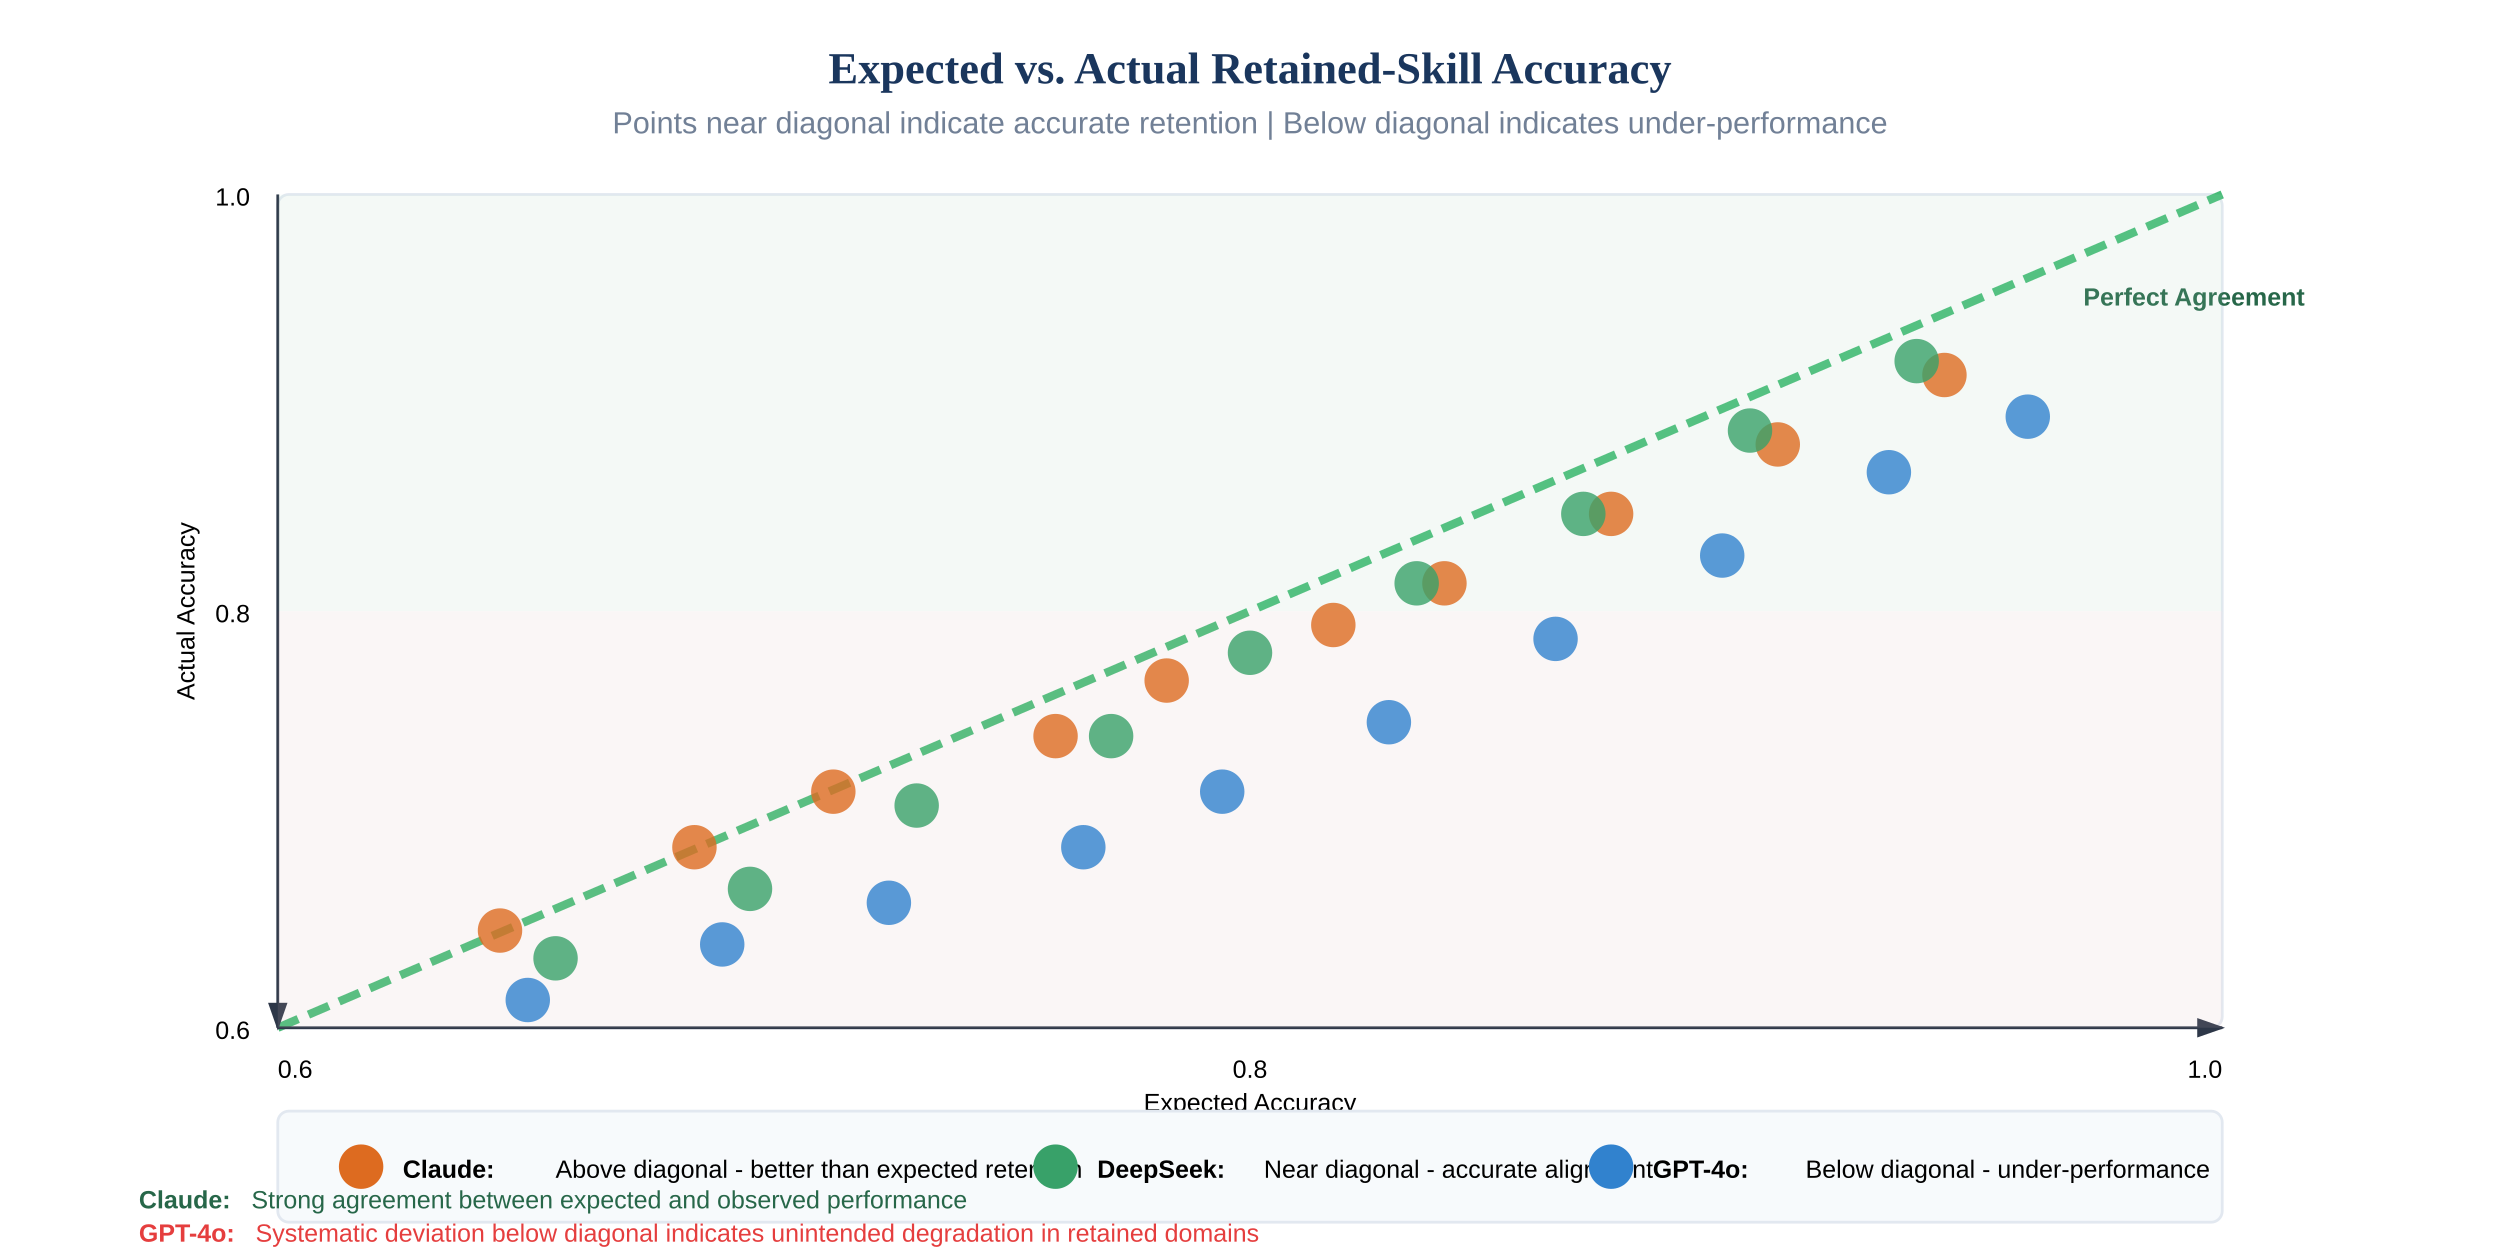
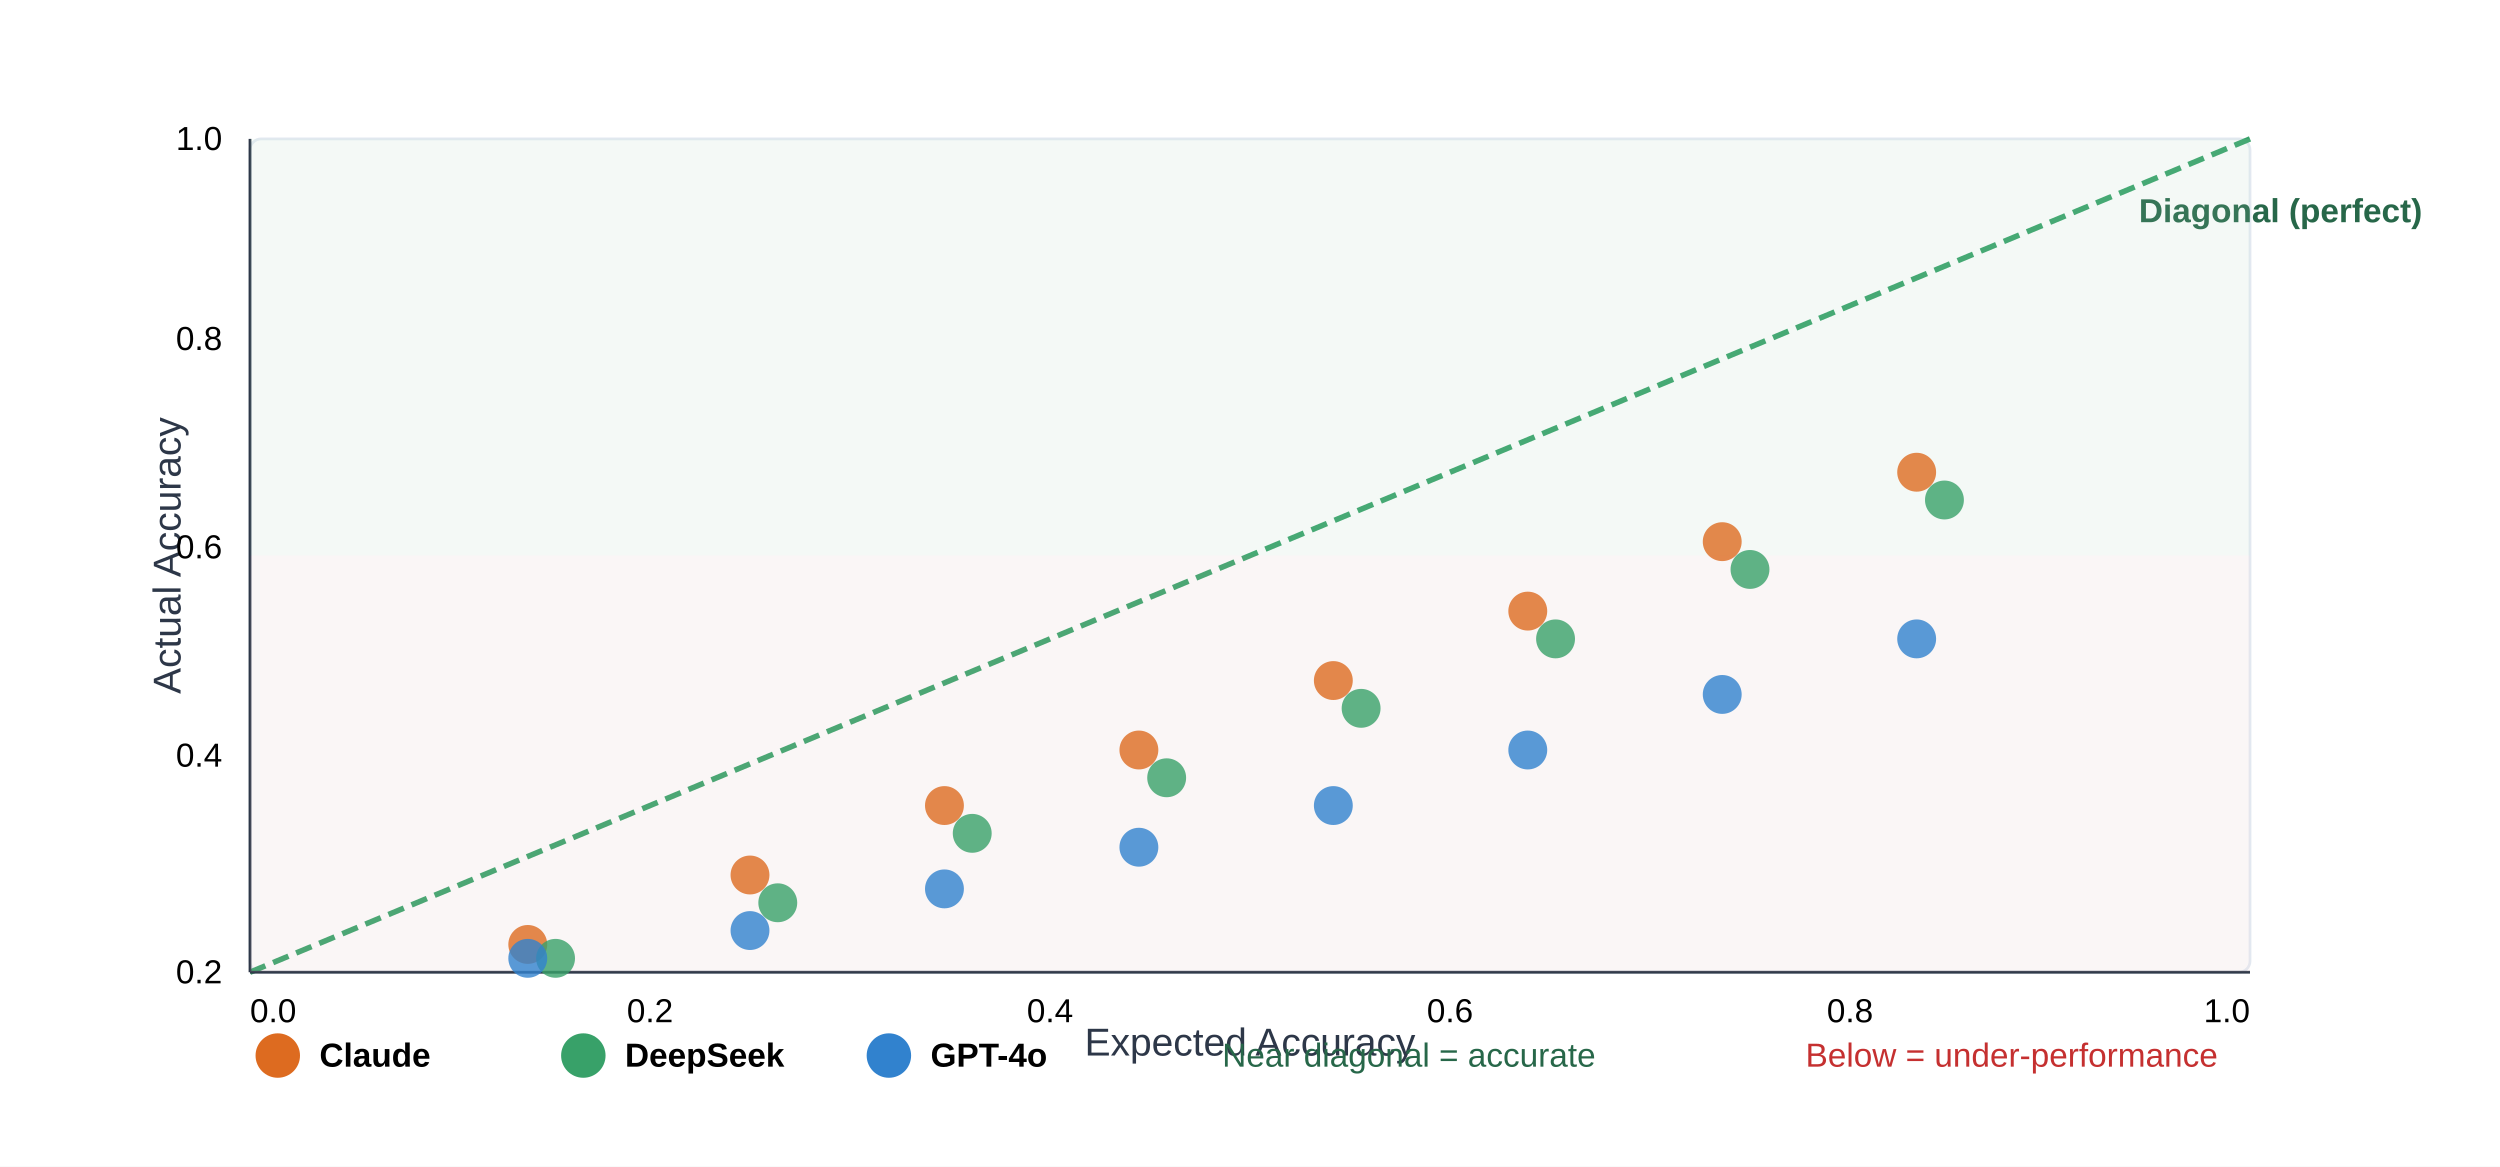
- <svg xmlns="http://www.w3.org/2000/svg" viewBox="0 0 900 450">
+ <svg xmlns="http://www.w3.org/2000/svg" viewBox="0 0 900 420">
  <defs>
    <style>
      .title { font-family: 'Times New Roman', serif; font-size: 16px; font-weight: bold; fill: #1a365d; }
-       .subtitle { font-family: 'Arial', sans-serif; font-size: 11px; fill: #718096; }
-       .label { font-family: 'Arial', sans-serif; font-size: 10px; fill: #2d3748; }
-       .small { font-family: 'Arial', sans-serif; font-size: 9px; }
+       .subtitle { font-family: 'Arial', sans-serif; font-size: 13px; fill: #718096; }
+       .label { font-family: 'Arial', sans-serif; font-size: 14px; fill: #2d3748; }
+       .small { font-family: 'Arial', sans-serif; font-size: 12px; }
      .bold { font-weight: bold; }
    </style>
    <marker id="arrowhead" markerWidth="10" markerHeight="7" refX="9" refY="3.5" orient="auto">
      <polygon points="0 0, 10 3.5, 0 7" fill="#2d3748" />
    </marker>
  </defs>
-   <rect width="900" height="450" fill="white" />
-   <text x="450" y="30" text-anchor="middle" class="title">Expected vs. Actual Retained-Skill Accuracy</text>
-   <text x="450" y="48" text-anchor="middle" class="subtitle">Points near diagonal indicate accurate retention | Below diagonal indicates under-performance</text>
-   <g transform="translate(100, 70)">
-     <rect x="0" y="0" width="700" height="300" fill="#fafafa" stroke="#e2e8f0" rx="4" />
-     <line x1="0" y1="300" x2="700" y2="0" stroke="#48bb78" stroke-width="3" stroke-dasharray="8,4" />
-     <text x="650" y="40" class="small bold" fill="#276749">Perfect Agreement</text>
-     <line x1="0" y1="0" x2="0" y2="300" stroke="#2d3748" stroke-width="1" marker-end="url(#arrowhead)" />
-     <text x="-30" y="150" transform="rotate(-90, -30, 150)" text-anchor="middle" class="small">Actual Accuracy</text>
-     <line x1="0" y1="300" x2="700" y2="300" stroke="#2d3748" stroke-width="1" marker-end="url(#arrowhead)" />
-     <text x="350" y="330" text-anchor="middle" class="small">Expected Accuracy</text>
+   <rect width="900" height="420" fill="white" />
+   <g transform="translate(90, 50)">
+     <rect x="0" y="0" width="720" height="300" fill="#fafafa" stroke="#e2e8f0" rx="4" />
+     <line x1="0" y1="300" x2="720" y2="0" stroke="#38a169" stroke-width="2" stroke-dasharray="6,3" />
+     <text x="680" y="30" class="small bold" fill="#276749">Diagonal (perfect)</text>
+     <line x1="0" y1="0" x2="0" y2="300" stroke="#2d3748" stroke-width="1" />
+     <text x="-25" y="150" transform="rotate(-90, -25, 150)" text-anchor="middle" class="label">Actual Accuracy</text>
+     <line x1="0" y1="300" x2="720" y2="300" stroke="#2d3748" stroke-width="1" />
+     <text x="360" y="330" text-anchor="middle" class="label">Expected Accuracy</text>
    <text x="-10" y="4" text-anchor="end" class="small">1.0</text>
-     <text x="-10" y="154" text-anchor="end" class="small">0.8</text>
-     <text x="-10" y="304" text-anchor="end" class="small">0.6</text>
-     <text x="0" y="318" text-anchor="start" class="small">0.6</text>
-     <text x="350" y="318" text-anchor="middle" class="small">0.8</text>
-     <text x="700" y="318" text-anchor="end" class="small">1.0</text>
-     <rect x="0" y="0" width="700" height="150" fill="#c6f6d5" opacity="0.1" />
-     <rect x="0" y="150" width="700" height="150" fill="#fed7d7" opacity="0.1" />
+     <text x="-10" y="76" text-anchor="end" class="small">0.8</text>
+     <text x="-10" y="151" text-anchor="end" class="small">0.6</text>
+     <text x="-10" y="226" text-anchor="end" class="small">0.4</text>
+     <text x="-10" y="304" text-anchor="end" class="small">0.2</text>
+     <text x="0" y="318" text-anchor="start" class="small">0.0</text>
+     <text x="144" y="318" text-anchor="middle" class="small">0.2</text>
+     <text x="288" y="318" text-anchor="middle" class="small">0.4</text>
+     <text x="432" y="318" text-anchor="middle" class="small">0.6</text>
+     <text x="576" y="318" text-anchor="middle" class="small">0.8</text>
+     <text x="720" y="318" text-anchor="end" class="small">1.0</text>
+     <rect x="0" y="0" width="720" height="150" fill="#c6f6d5" opacity="0.1" />
+     <rect x="0" y="150" width="720" height="150" fill="#fed7d7" opacity="0.1" />
    <g fill="#dd6b20" opacity="0.8">
-       <circle cx="80" cy="265" r="8" />
-       <circle cx="150" cy="235" r="8" />
-       <circle cx="200" cy="215" r="8" />
-       <circle cx="280" cy="195" r="8" />
-       <circle cx="320" cy="175" r="8" />
-       <circle cx="380" cy="155" r="8" />
-       <circle cx="420" cy="140" r="8" />
-       <circle cx="480" cy="115" r="8" />
-       <circle cx="540" cy="90" r="8" />
-       <circle cx="600" cy="65" r="8" />
+       <circle cx="100" cy="290" r="7" />
+       <circle cx="180" cy="265" r="7" />
+       <circle cx="250" cy="240" r="7" />
+       <circle cx="320" cy="220" r="7" />
+       <circle cx="390" cy="195" r="7" />
+       <circle cx="460" cy="170" r="7" />
+       <circle cx="530" cy="145" r="7" />
+       <circle cx="600" cy="120" r="7" />
    </g>
    <g fill="#38a169" opacity="0.8">
-       <circle cx="100" cy="275" r="8" />
-       <circle cx="170" cy="250" r="8" />
-       <circle cx="230" cy="220" r="8" />
-       <circle cx="300" cy="195" r="8" />
-       <circle cx="350" cy="165" r="8" />
-       <circle cx="410" cy="140" r="8" />
-       <circle cx="470" cy="115" r="8" />
-       <circle cx="530" cy="85" r="8" />
-       <circle cx="590" cy="60" r="8" />
+       <circle cx="110" cy="295" r="7" />
+       <circle cx="190" cy="275" r="7" />
+       <circle cx="260" cy="250" r="7" />
+       <circle cx="330" cy="230" r="7" />
+       <circle cx="400" cy="205" r="7" />
+       <circle cx="470" cy="180" r="7" />
+       <circle cx="540" cy="155" r="7" />
+       <circle cx="610" cy="130" r="7" />
    </g>
    <g fill="#3182ce" opacity="0.8">
-       <circle cx="90" cy="290" r="8" />
-       <circle cx="160" cy="270" r="8" />
-       <circle cx="220" cy="255" r="8" />
-       <circle cx="290" cy="235" r="8" />
-       <circle cx="340" cy="215" r="8" />
-       <circle cx="400" cy="190" r="8" />
-       <circle cx="460" cy="160" r="8" />
-       <circle cx="520" cy="130" r="8" />
-       <circle cx="580" cy="100" r="8" />
-       <circle cx="630" cy="80" r="8" />
+       <circle cx="100" cy="295" r="7" />
+       <circle cx="180" cy="285" r="7" />
+       <circle cx="250" cy="270" r="7" />
+       <circle cx="320" cy="255" r="7" />
+       <circle cx="390" cy="240" r="7" />
+       <circle cx="460" cy="220" r="7" />
+       <circle cx="530" cy="200" r="7" />
+       <circle cx="600" cy="180" r="7" />
    </g>
  </g>
-   <g transform="translate(100, 400)">
-     <rect x="0" y="0" width="700" height="40" fill="#f7fafc" stroke="#e2e8f0" rx="4" />
-     <g transform="translate(30, 12)">
-       <circle cx="0" cy="8" r="8" fill="#dd6b20" />
-       <text x="15" y="12" class="small bold">Claude:</text>
-       <text x="70" y="12" class="small">Above diagonal - better than expected retention</text>
-     </g>
-     <g transform="translate(280, 12)">
-       <circle cx="0" cy="8" r="8" fill="#38a169" />
-       <text x="15" y="12" class="small bold">DeepSeek:</text>
-       <text x="75" y="12" class="small">Near diagonal - accurate alignment</text>
-     </g>
-     <g transform="translate(480, 12)">
-       <circle cx="0" cy="8" r="8" fill="#3182ce" />
-       <text x="15" y="12" class="small bold">GPT-4o:</text>
-       <text x="70" y="12" class="small">Below diagonal - under-performance</text>
-     </g>
-   </g>
-   <g transform="translate(50, 435)">
-     <text x="0" y="0" class="small">
-       <tspan class="bold" fill="#276749">Claude:</tspan>
-       <tspan dx="5" fill="#276749">Strong agreement between expected and observed performance</tspan>
-     </text>
-     <text x="0" y="12" class="small">
-       <tspan class="bold" fill="#e53e3e">GPT-4o:</tspan>
-       <tspan dx="5" fill="#e53e3e">Systematic deviation below diagonal indicates unintended degradation in retained domains</tspan>
-     </text>
+   <g transform="translate(90, 370)">
+     <circle cx="10" cy="10" r="8" fill="#dd6b20" />
+     <text x="25" y="14" class="small bold">Claude</text>
+     <circle cx="120" cy="10" r="8" fill="#38a169" />
+     <text x="135" y="14" class="small bold">DeepSeek</text>
+     <circle cx="230" cy="10" r="8" fill="#3182ce" />
+     <text x="245" y="14" class="small bold">GPT-4o</text>
+     <text x="350" y="14" class="small" fill="#276749">Near diagonal = accurate</text>
+     <text x="560" y="14" class="small" fill="#c53030">Below = under-performance</text>
  </g>
</svg>
